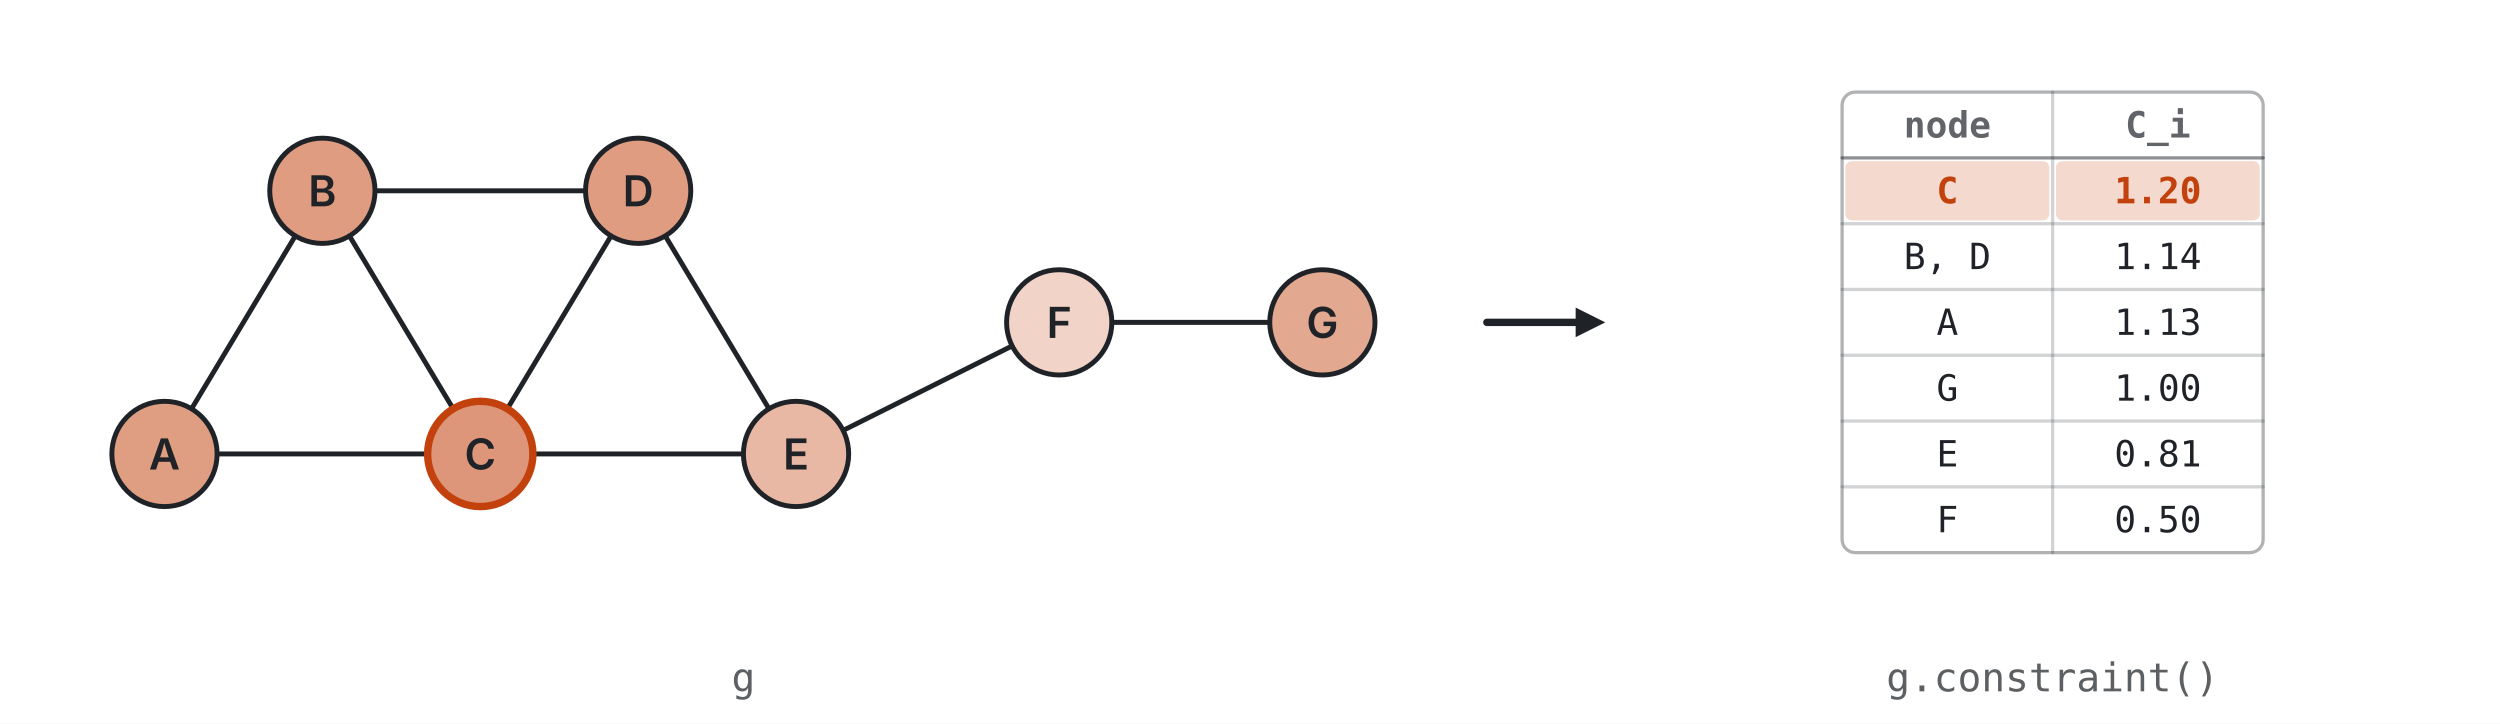
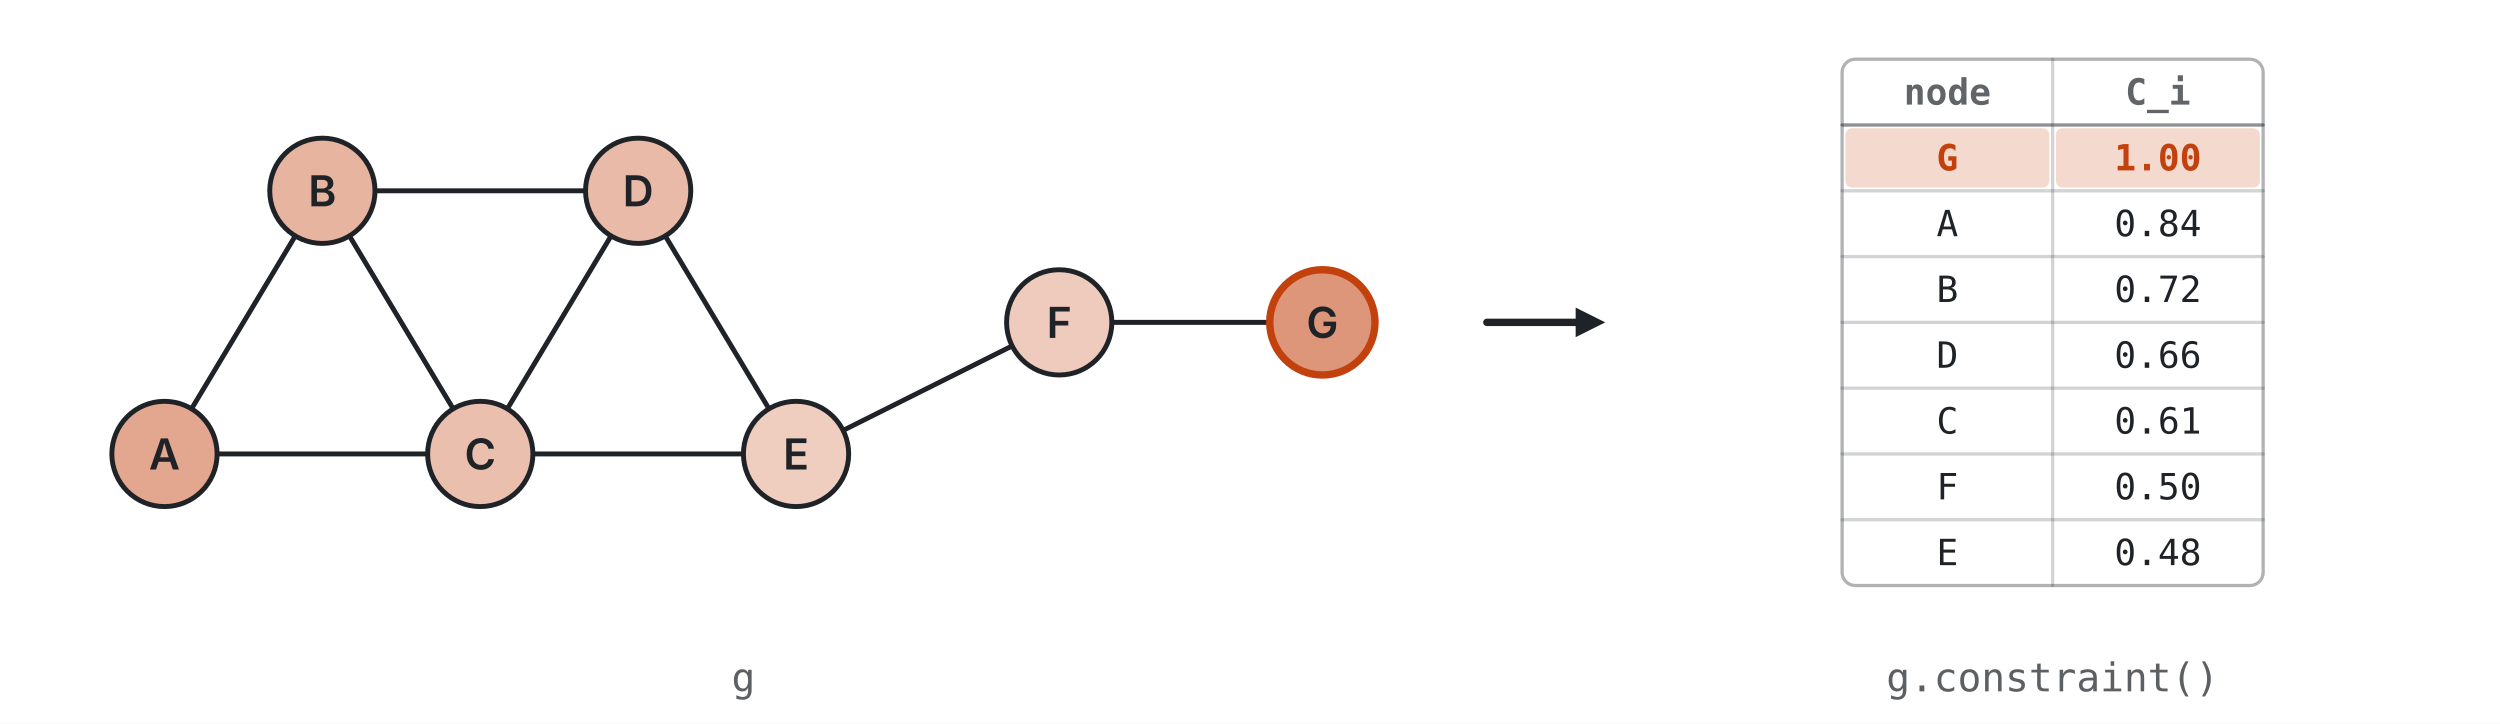
<svg xmlns="http://www.w3.org/2000/svg" viewBox="0 0 760 220" width="760" height="220" role="img" xml:space="preserve">
  <rect width="760" height="220" fill="#ffffff" />
-   <rect x="560.0" y="28.0" width="128.0" height="140.0" rx="4" fill="#ffffff" stroke="#1f2328" stroke-opacity="0.35" stroke-width="1" />
-   <rect x="561.0" y="49.0" width="62.0" height="18.0" rx="2" fill="#f3d9ce" />
-   <rect x="625.0" y="49.0" width="62.0" height="18.0" rx="2" fill="#f3d9ce" />
+   <rect x="560.0" y="18.0" width="128.0" height="160.0" rx="4" fill="#ffffff" stroke="#1f2328" stroke-opacity="0.35" stroke-width="1" />
+   <rect x="561.0" y="39.0" width="62.0" height="18.0" rx="2" fill="#f3d9ce" />
+   <rect x="625.0" y="39.0" width="62.0" height="18.0" rx="2" fill="#f3d9ce" />
  <line x1="452.0" y1="98.0" x2="480.0" y2="98.0" stroke="#1f2328" stroke-opacity="1.0" stroke-width="2.25" stroke-linecap="round" />
  <polygon points="488.0,98.0 479.0,102.5 479.0,93.5" fill="#1f2328" fill-opacity="1.0" />
-   <line x1="560.0" y1="48.0" x2="688.0" y2="48.0" stroke="#1f2328" stroke-opacity="0.5" stroke-width="1" stroke-linecap="round" />
-   <line x1="560.0" y1="68.0" x2="688.0" y2="68.0" stroke="#1f2328" stroke-opacity="0.2" stroke-width="1" stroke-linecap="round" />
-   <line x1="560.0" y1="88.0" x2="688.0" y2="88.0" stroke="#1f2328" stroke-opacity="0.2" stroke-width="1" stroke-linecap="round" />
-   <line x1="560.0" y1="108.0" x2="688.0" y2="108.0" stroke="#1f2328" stroke-opacity="0.2" stroke-width="1" stroke-linecap="round" />
-   <line x1="560.0" y1="128.0" x2="688.0" y2="128.0" stroke="#1f2328" stroke-opacity="0.2" stroke-width="1" stroke-linecap="round" />
-   <line x1="560.0" y1="148.0" x2="688.0" y2="148.0" stroke="#1f2328" stroke-opacity="0.2" stroke-width="1" stroke-linecap="round" />
-   <line x1="624.0" y1="28.0" x2="624.0" y2="168.0" stroke="#1f2328" stroke-opacity="0.2" stroke-width="1" stroke-linecap="round" />
+   <line x1="560.0" y1="38.0" x2="688.0" y2="38.0" stroke="#1f2328" stroke-opacity="0.5" stroke-width="1" stroke-linecap="round" />
+   <line x1="560.0" y1="58.0" x2="688.0" y2="58.0" stroke="#1f2328" stroke-opacity="0.2" stroke-width="1" stroke-linecap="round" />
+   <line x1="560.0" y1="78.0" x2="688.0" y2="78.0" stroke="#1f2328" stroke-opacity="0.2" stroke-width="1" stroke-linecap="round" />
+   <line x1="560.0" y1="98.0" x2="688.0" y2="98.0" stroke="#1f2328" stroke-opacity="0.2" stroke-width="1" stroke-linecap="round" />
+   <line x1="560.0" y1="118.0" x2="688.0" y2="118.0" stroke="#1f2328" stroke-opacity="0.2" stroke-width="1" stroke-linecap="round" />
+   <line x1="560.0" y1="138.0" x2="688.0" y2="138.0" stroke="#1f2328" stroke-opacity="0.2" stroke-width="1" stroke-linecap="round" />
+   <line x1="560.0" y1="158.0" x2="688.0" y2="158.0" stroke="#1f2328" stroke-opacity="0.2" stroke-width="1" stroke-linecap="round" />
+   <line x1="624.0" y1="18.0" x2="624.0" y2="178.0" stroke="#1f2328" stroke-opacity="0.2" stroke-width="1" stroke-linecap="round" />
  <path d="M 58.23 124.28 L 89.77 71.72" fill="none" stroke="#1f2328" stroke-opacity="1" stroke-width="1.5" stroke-linecap="round" />
  <path d="M 66.00 138.00 L 130.00 138.00" fill="none" stroke="#1f2328" stroke-opacity="1" stroke-width="1.5" stroke-linecap="round" />
  <path d="M 106.23 71.72 L 137.77 124.28" fill="none" stroke="#1f2328" stroke-opacity="1" stroke-width="1.5" stroke-linecap="round" />
  <path d="M 114.00 58.00 L 178.00 58.00" fill="none" stroke="#1f2328" stroke-opacity="1" stroke-width="1.5" stroke-linecap="round" />
  <path d="M 154.23 124.28 L 185.77 71.72" fill="none" stroke="#1f2328" stroke-opacity="1" stroke-width="1.5" stroke-linecap="round" />
  <path d="M 162.00 138.00 L 226.00 138.00" fill="none" stroke="#1f2328" stroke-opacity="1" stroke-width="1.5" stroke-linecap="round" />
  <path d="M 202.23 71.72 L 233.77 124.28" fill="none" stroke="#1f2328" stroke-opacity="1" stroke-width="1.5" stroke-linecap="round" />
  <path d="M 256.31 130.84 L 307.69 105.16" fill="none" stroke="#1f2328" stroke-opacity="1" stroke-width="1.5" stroke-linecap="round" />
  <path d="M 338.00 98.00 L 386.00 98.00" fill="none" stroke="#1f2328" stroke-opacity="1" stroke-width="1.5" stroke-linecap="round" />
-   <circle cx="50.0" cy="138.0" r="16" fill="#df9d81" stroke="#1f2328" stroke-opacity="1" stroke-width="1.5" />
+   <circle cx="50.0" cy="138.0" r="16" fill="#e3a78f" stroke="#1f2328" stroke-opacity="1" stroke-width="1.5" />
  <text x="50.0" y="138.0" text-anchor="middle" dominant-baseline="central" font-family="ui-sans-serif, system-ui, -apple-system, 'Segoe UI', sans-serif" font-size="13" font-weight="600" fill="#1f2328" fill-opacity="1">A</text>
-   <circle cx="98.0" cy="58.0" r="16" fill="#df9c80" stroke="#1f2328" stroke-opacity="1" stroke-width="1.5" />
+   <circle cx="98.0" cy="58.0" r="16" fill="#e7b49f" stroke="#1f2328" stroke-opacity="1" stroke-width="1.5" />
  <text x="98.0" y="58.0" text-anchor="middle" dominant-baseline="central" font-family="ui-sans-serif, system-ui, -apple-system, 'Segoe UI', sans-serif" font-size="13" font-weight="600" fill="#1f2328" fill-opacity="1">B</text>
-   <circle cx="146.0" cy="138.0" r="16" fill="#dd9679" stroke="#c2410c" stroke-opacity="1" stroke-width="2.25" />
+   <circle cx="146.0" cy="138.0" r="16" fill="#ebbfad" stroke="#1f2328" stroke-opacity="1" stroke-width="1.5" />
  <text x="146.0" y="138.0" text-anchor="middle" dominant-baseline="central" font-family="ui-sans-serif, system-ui, -apple-system, 'Segoe UI', sans-serif" font-size="13" font-weight="600" fill="#1f2328" fill-opacity="1">C</text>
-   <circle cx="194.0" cy="58.0" r="16" fill="#df9c80" stroke="#1f2328" stroke-opacity="1" stroke-width="1.5" />
+   <circle cx="194.0" cy="58.0" r="16" fill="#e9baa7" stroke="#1f2328" stroke-opacity="1" stroke-width="1.5" />
  <text x="194.0" y="58.0" text-anchor="middle" dominant-baseline="central" font-family="ui-sans-serif, system-ui, -apple-system, 'Segoe UI', sans-serif" font-size="13" font-weight="600" fill="#1f2328" fill-opacity="1">D</text>
-   <circle cx="242.0" cy="138.0" r="16" fill="#e8b8a5" stroke="#1f2328" stroke-opacity="1" stroke-width="1.5" />
+   <circle cx="242.0" cy="138.0" r="16" fill="#efcdbf" stroke="#1f2328" stroke-opacity="1" stroke-width="1.5" />
  <text x="242.0" y="138.0" text-anchor="middle" dominant-baseline="central" font-family="ui-sans-serif, system-ui, -apple-system, 'Segoe UI', sans-serif" font-size="13" font-weight="600" fill="#1f2328" fill-opacity="1">E</text>
-   <circle cx="322.0" cy="98.0" r="16" fill="#f1d3c7" stroke="#1f2328" stroke-opacity="1" stroke-width="1.5" />
+   <circle cx="322.0" cy="98.0" r="16" fill="#eecbbc" stroke="#1f2328" stroke-opacity="1" stroke-width="1.5" />
  <text x="322.0" y="98.0" text-anchor="middle" dominant-baseline="central" font-family="ui-sans-serif, system-ui, -apple-system, 'Segoe UI', sans-serif" font-size="13" font-weight="600" fill="#1f2328" fill-opacity="1">F</text>
-   <circle cx="402.0" cy="98.0" r="16" fill="#e3a890" stroke="#1f2328" stroke-opacity="1" stroke-width="1.5" />
+   <circle cx="402.0" cy="98.0" r="16" fill="#dd9679" stroke="#c2410c" stroke-opacity="1" stroke-width="2.25" />
  <text x="402.0" y="98.0" text-anchor="middle" dominant-baseline="central" font-family="ui-sans-serif, system-ui, -apple-system, 'Segoe UI', sans-serif" font-size="13" font-weight="600" fill="#1f2328" fill-opacity="1">G</text>
  <text x="226.0" y="206.0" text-anchor="middle" dominant-baseline="central" font-family="ui-monospace, SFMono-Regular, Menlo, Consolas, monospace" font-size="12" font-weight="400" fill="#1f2328" fill-opacity="0.72">g</text>
  <text x="624.0" y="206.0" text-anchor="middle" dominant-baseline="central" font-family="ui-monospace, SFMono-Regular, Menlo, Consolas, monospace" font-size="12" font-weight="400" fill="#1f2328" fill-opacity="0.72">g.constraint()</text>
-   <text x="592.0" y="38.0" text-anchor="middle" dominant-baseline="central" font-family="ui-monospace, SFMono-Regular, Menlo, Consolas, monospace" font-size="11" font-weight="600" fill="#1f2328" fill-opacity="0.7">node</text>
-   <text x="656.0" y="38.0" text-anchor="middle" dominant-baseline="central" font-family="ui-monospace, SFMono-Regular, Menlo, Consolas, monospace" font-size="11" font-weight="600" fill="#1f2328" fill-opacity="0.7">C_i</text>
-   <text x="592.0" y="58.0" text-anchor="middle" dominant-baseline="central" font-family="ui-monospace, SFMono-Regular, Menlo, Consolas, monospace" font-size="11" font-weight="600" fill="#c2410c" fill-opacity="1">C</text>
-   <text x="656.0" y="58.0" text-anchor="middle" dominant-baseline="central" font-family="ui-monospace, SFMono-Regular, Menlo, Consolas, monospace" font-size="11" font-weight="600" fill="#c2410c" fill-opacity="1">1.20</text>
-   <text x="592.0" y="78.0" text-anchor="middle" dominant-baseline="central" font-family="ui-monospace, SFMono-Regular, Menlo, Consolas, monospace" font-size="11" font-weight="400" fill="#1f2328" fill-opacity="1">B, D</text>
-   <text x="656.0" y="78.0" text-anchor="middle" dominant-baseline="central" font-family="ui-monospace, SFMono-Regular, Menlo, Consolas, monospace" font-size="11" font-weight="400" fill="#1f2328" fill-opacity="1">1.14</text>
-   <text x="592.0" y="98.0" text-anchor="middle" dominant-baseline="central" font-family="ui-monospace, SFMono-Regular, Menlo, Consolas, monospace" font-size="11" font-weight="400" fill="#1f2328" fill-opacity="1">A</text>
-   <text x="656.0" y="98.0" text-anchor="middle" dominant-baseline="central" font-family="ui-monospace, SFMono-Regular, Menlo, Consolas, monospace" font-size="11" font-weight="400" fill="#1f2328" fill-opacity="1">1.13</text>
-   <text x="592.0" y="118.0" text-anchor="middle" dominant-baseline="central" font-family="ui-monospace, SFMono-Regular, Menlo, Consolas, monospace" font-size="11" font-weight="400" fill="#1f2328" fill-opacity="1">G</text>
-   <text x="656.0" y="118.0" text-anchor="middle" dominant-baseline="central" font-family="ui-monospace, SFMono-Regular, Menlo, Consolas, monospace" font-size="11" font-weight="400" fill="#1f2328" fill-opacity="1">1.00</text>
-   <text x="592.0" y="138.0" text-anchor="middle" dominant-baseline="central" font-family="ui-monospace, SFMono-Regular, Menlo, Consolas, monospace" font-size="11" font-weight="400" fill="#1f2328" fill-opacity="1">E</text>
-   <text x="656.0" y="138.0" text-anchor="middle" dominant-baseline="central" font-family="ui-monospace, SFMono-Regular, Menlo, Consolas, monospace" font-size="11" font-weight="400" fill="#1f2328" fill-opacity="1">0.81</text>
-   <text x="592.0" y="158.0" text-anchor="middle" dominant-baseline="central" font-family="ui-monospace, SFMono-Regular, Menlo, Consolas, monospace" font-size="11" font-weight="400" fill="#1f2328" fill-opacity="1">F</text>
-   <text x="656.0" y="158.0" text-anchor="middle" dominant-baseline="central" font-family="ui-monospace, SFMono-Regular, Menlo, Consolas, monospace" font-size="11" font-weight="400" fill="#1f2328" fill-opacity="1">0.50</text>
+   <text x="592.0" y="28.0" text-anchor="middle" dominant-baseline="central" font-family="ui-monospace, SFMono-Regular, Menlo, Consolas, monospace" font-size="11" font-weight="600" fill="#1f2328" fill-opacity="0.7">node</text>
+   <text x="656.0" y="28.0" text-anchor="middle" dominant-baseline="central" font-family="ui-monospace, SFMono-Regular, Menlo, Consolas, monospace" font-size="11" font-weight="600" fill="#1f2328" fill-opacity="0.7">C_i</text>
+   <text x="592.0" y="48.0" text-anchor="middle" dominant-baseline="central" font-family="ui-monospace, SFMono-Regular, Menlo, Consolas, monospace" font-size="11" font-weight="600" fill="#c2410c" fill-opacity="1">G</text>
+   <text x="656.0" y="48.0" text-anchor="middle" dominant-baseline="central" font-family="ui-monospace, SFMono-Regular, Menlo, Consolas, monospace" font-size="11" font-weight="600" fill="#c2410c" fill-opacity="1">1.00</text>
+   <text x="592.0" y="68.0" text-anchor="middle" dominant-baseline="central" font-family="ui-monospace, SFMono-Regular, Menlo, Consolas, monospace" font-size="11" font-weight="400" fill="#1f2328" fill-opacity="1">A</text>
+   <text x="656.0" y="68.0" text-anchor="middle" dominant-baseline="central" font-family="ui-monospace, SFMono-Regular, Menlo, Consolas, monospace" font-size="11" font-weight="400" fill="#1f2328" fill-opacity="1">0.84</text>
+   <text x="592.0" y="88.0" text-anchor="middle" dominant-baseline="central" font-family="ui-monospace, SFMono-Regular, Menlo, Consolas, monospace" font-size="11" font-weight="400" fill="#1f2328" fill-opacity="1">B</text>
+   <text x="656.0" y="88.0" text-anchor="middle" dominant-baseline="central" font-family="ui-monospace, SFMono-Regular, Menlo, Consolas, monospace" font-size="11" font-weight="400" fill="#1f2328" fill-opacity="1">0.72</text>
+   <text x="592.0" y="108.0" text-anchor="middle" dominant-baseline="central" font-family="ui-monospace, SFMono-Regular, Menlo, Consolas, monospace" font-size="11" font-weight="400" fill="#1f2328" fill-opacity="1">D</text>
+   <text x="656.0" y="108.0" text-anchor="middle" dominant-baseline="central" font-family="ui-monospace, SFMono-Regular, Menlo, Consolas, monospace" font-size="11" font-weight="400" fill="#1f2328" fill-opacity="1">0.66</text>
+   <text x="592.0" y="128.0" text-anchor="middle" dominant-baseline="central" font-family="ui-monospace, SFMono-Regular, Menlo, Consolas, monospace" font-size="11" font-weight="400" fill="#1f2328" fill-opacity="1">C</text>
+   <text x="656.0" y="128.0" text-anchor="middle" dominant-baseline="central" font-family="ui-monospace, SFMono-Regular, Menlo, Consolas, monospace" font-size="11" font-weight="400" fill="#1f2328" fill-opacity="1">0.61</text>
+   <text x="592.0" y="148.0" text-anchor="middle" dominant-baseline="central" font-family="ui-monospace, SFMono-Regular, Menlo, Consolas, monospace" font-size="11" font-weight="400" fill="#1f2328" fill-opacity="1">F</text>
+   <text x="656.0" y="148.0" text-anchor="middle" dominant-baseline="central" font-family="ui-monospace, SFMono-Regular, Menlo, Consolas, monospace" font-size="11" font-weight="400" fill="#1f2328" fill-opacity="1">0.50</text>
+   <text x="592.0" y="168.0" text-anchor="middle" dominant-baseline="central" font-family="ui-monospace, SFMono-Regular, Menlo, Consolas, monospace" font-size="11" font-weight="400" fill="#1f2328" fill-opacity="1">E</text>
+   <text x="656.0" y="168.0" text-anchor="middle" dominant-baseline="central" font-family="ui-monospace, SFMono-Regular, Menlo, Consolas, monospace" font-size="11" font-weight="400" fill="#1f2328" fill-opacity="1">0.48</text>
</svg>
